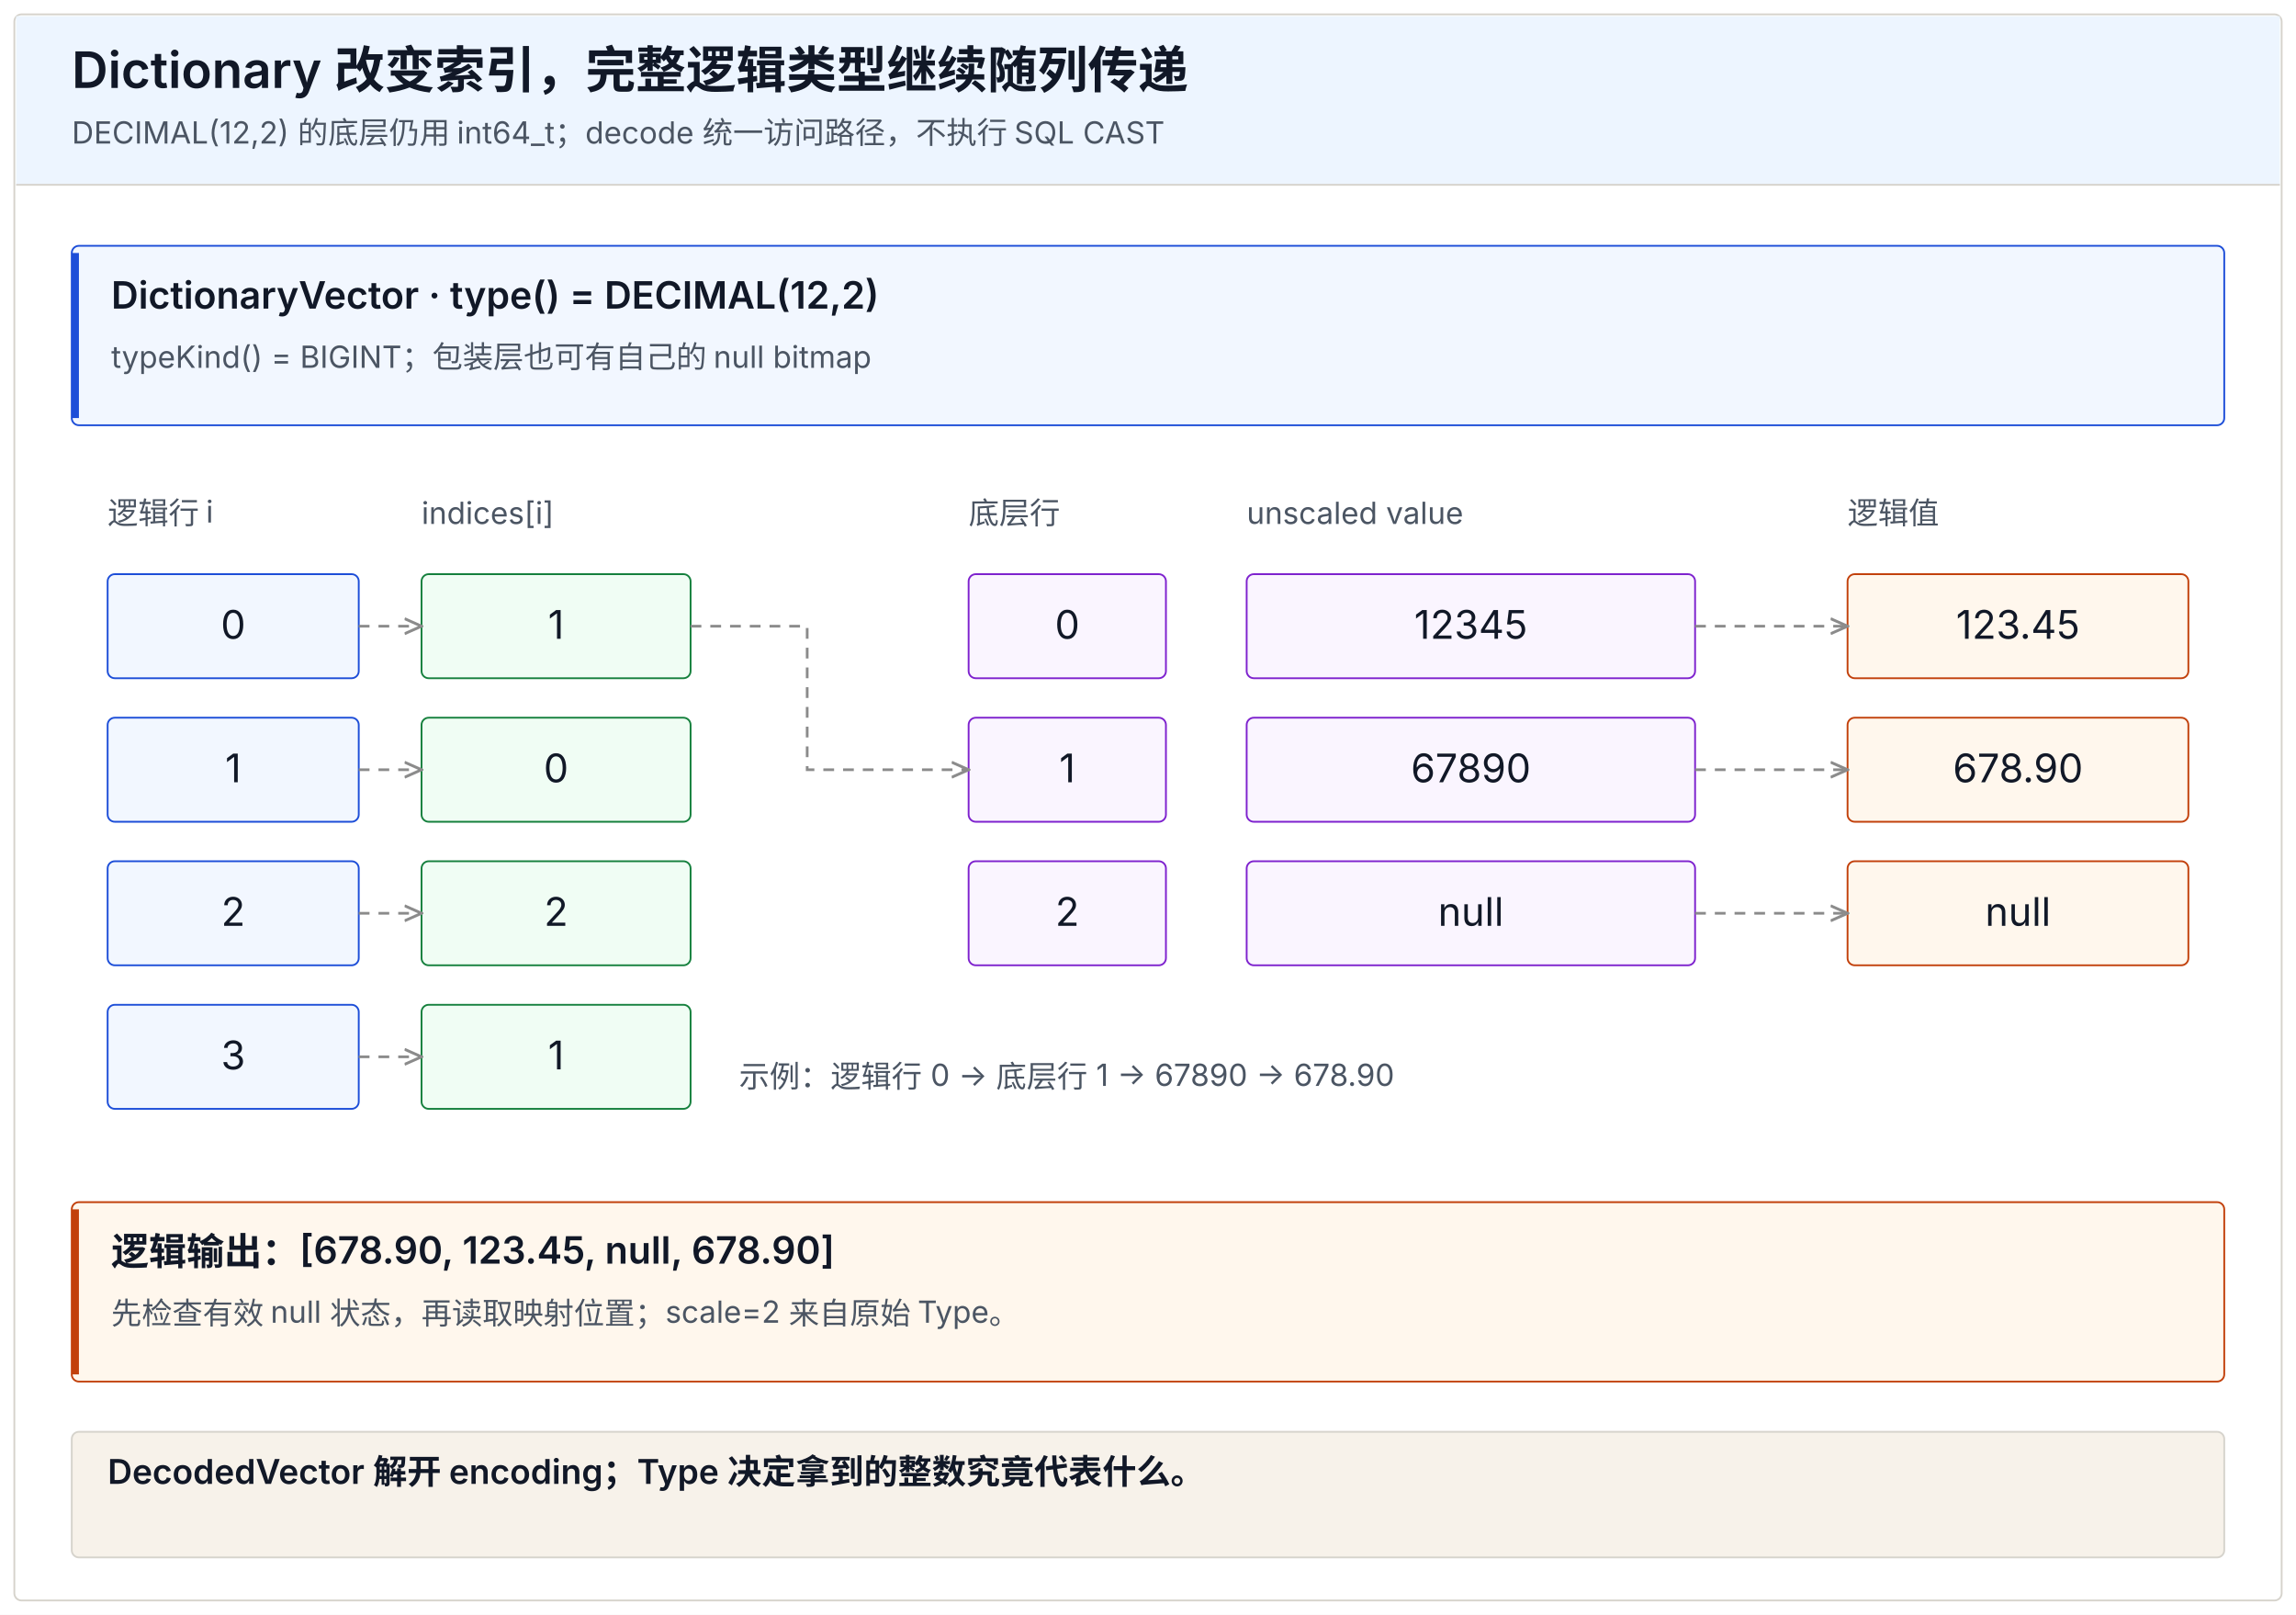
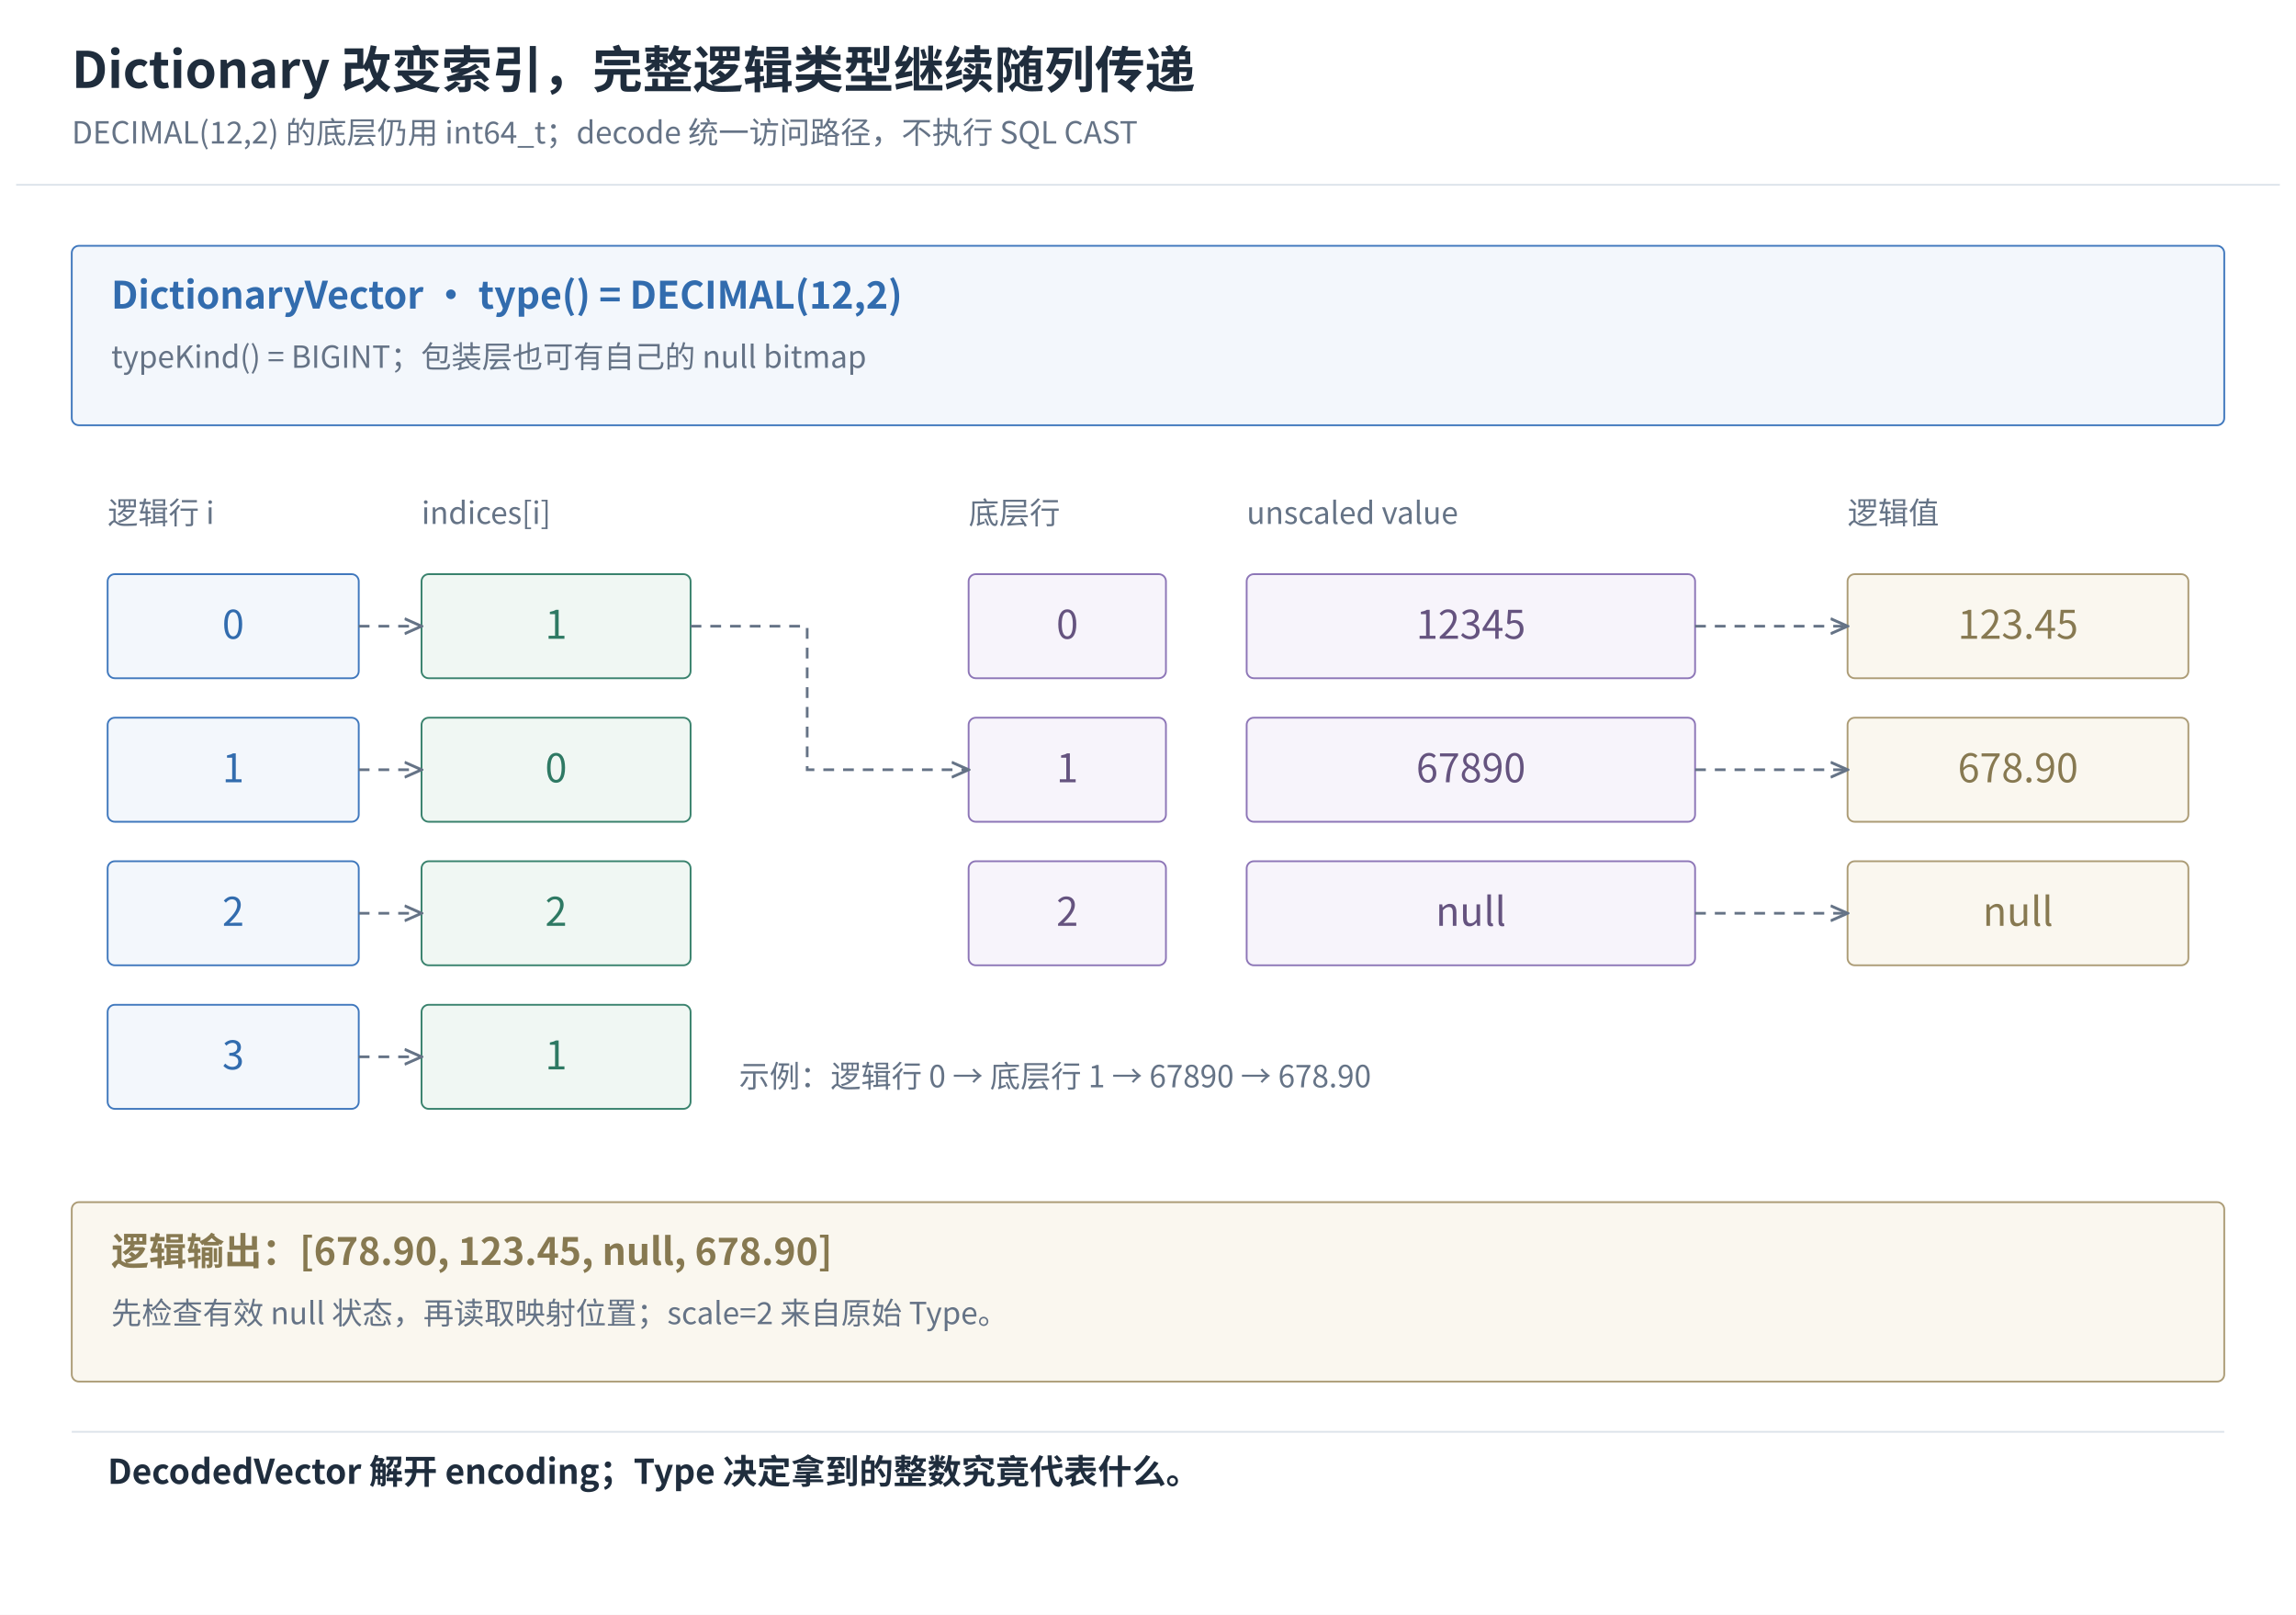
<svg xmlns="http://www.w3.org/2000/svg" width="1280" height="900" viewBox="0 0 1280 900" role="img" aria-labelledby="title desc">
  <defs>
    <marker id="arrow" viewBox="0 0 10 10" refX="9" refY="5" markerWidth="7" markerHeight="7" orient="auto-start-reverse">
-       <path d="M 0 1 L 9 5 L 0 9" fill="none" stroke="#8b8b8b" stroke-width="1.5" />
+       <path d="M 0 1 L 9 5 L 0 9" fill="none" stroke="#657386" stroke-width="1.5" />
    </marker>
  </defs>
  <rect x="0" y="0" width="1280" height="900" rx="0" fill="white" stroke="none" stroke-width="1" />
-   <rect x="8" y="8" width="1264" height="884" rx="4" fill="white" stroke="#d6d3cc" stroke-width="1" />
-   <rect x="9" y="9" width="1262" height="94" rx="0" fill="#edf5ff" stroke="none" stroke-width="1" />
-   <line x1="9" y1="103" x2="1271" y2="103" stroke="#d6d3cc" stroke-width="1" />
-   <text x="40" y="49" font-family="Inter, Noto Sans SC, Noto Sans CJK SC, Arial, sans-serif" fill="#111827" font-size="28" font-weight="600" text-anchor="start">Dictionary 改变索引，完整逻辑类型继续随列传递</text>
-   <text x="40" y="80" font-family="Inter, Noto Sans SC, Noto Sans CJK SC, Arial, sans-serif" fill="#4b5563" font-size="17" font-weight="400" text-anchor="start">DECIMAL(12,2) 的底层仍用 int64_t；decode 统一访问路径，不执行 SQL CAST</text>
-   <rect x="40" y="137" width="1200" height="100" rx="4" fill="#f2f7ff" stroke="#1d4ed8" stroke-width="1" />
-   <rect x="40" y="141" width="4" height="92" rx="0" fill="#1d4ed8" stroke="none" stroke-width="1" />
-   <text x="62" y="172" font-family="Inter, Noto Sans SC, Noto Sans CJK SC, Arial, sans-serif" fill="#111827" font-size="21" font-weight="600" text-anchor="start">DictionaryVector · type() = DECIMAL(12,2)</text>
-   <text x="62" y="205" font-family="Inter, Noto Sans SC, Noto Sans CJK SC, Arial, sans-serif" fill="#4b5563" font-size="17" font-weight="400" text-anchor="start">typeKind() = BIGINT；包装层也可有自己的 null bitmap</text>
-   <text x="60" y="292" font-family="Inter, Noto Sans SC, Noto Sans CJK SC, Arial, sans-serif" fill="#4b5563" font-size="17" font-weight="400" text-anchor="start">逻辑行 i</text>
-   <text x="235" y="292" font-family="Inter, Noto Sans SC, Noto Sans CJK SC, Arial, sans-serif" fill="#4b5563" font-size="17" font-weight="400" text-anchor="start">indices[i]</text>
-   <text x="540" y="292" font-family="Inter, Noto Sans SC, Noto Sans CJK SC, Arial, sans-serif" fill="#4b5563" font-size="17" font-weight="400" text-anchor="start">底层行</text>
-   <text x="695" y="292" font-family="Inter, Noto Sans SC, Noto Sans CJK SC, Arial, sans-serif" fill="#4b5563" font-size="17" font-weight="400" text-anchor="start">unscaled value</text>
-   <text x="1030" y="292" font-family="Inter, Noto Sans SC, Noto Sans CJK SC, Arial, sans-serif" fill="#4b5563" font-size="17" font-weight="400" text-anchor="start">逻辑值</text>
-   <rect x="60" y="320" width="140" height="58" rx="4" fill="#f2f7ff" stroke="#1d4ed8" stroke-width="1" />
-   <text x="130" y="356" font-family="Inter, Noto Sans SC, Noto Sans CJK SC, Arial, sans-serif" fill="#111827" font-size="22" font-weight="400" text-anchor="middle">0</text>
-   <rect x="235" y="320" width="150" height="58" rx="4" fill="#f0fdf4" stroke="#15803d" stroke-width="1" />
-   <text x="310" y="356" font-family="Inter, Noto Sans SC, Noto Sans CJK SC, Arial, sans-serif" fill="#111827" font-size="22" font-weight="400" text-anchor="middle">1</text>
-   <polyline points="200,349 235,349" fill="none" stroke="#8b8b8b" stroke-width="1.5" stroke-dasharray="6 5" marker-end="url(#arrow)" />
-   <rect x="60" y="400" width="140" height="58" rx="4" fill="#f2f7ff" stroke="#1d4ed8" stroke-width="1" />
-   <text x="130" y="436" font-family="Inter, Noto Sans SC, Noto Sans CJK SC, Arial, sans-serif" fill="#111827" font-size="22" font-weight="400" text-anchor="middle">1</text>
-   <rect x="235" y="400" width="150" height="58" rx="4" fill="#f0fdf4" stroke="#15803d" stroke-width="1" />
-   <text x="310" y="436" font-family="Inter, Noto Sans SC, Noto Sans CJK SC, Arial, sans-serif" fill="#111827" font-size="22" font-weight="400" text-anchor="middle">0</text>
-   <polyline points="200,429 235,429" fill="none" stroke="#8b8b8b" stroke-width="1.5" stroke-dasharray="6 5" marker-end="url(#arrow)" />
-   <rect x="60" y="480" width="140" height="58" rx="4" fill="#f2f7ff" stroke="#1d4ed8" stroke-width="1" />
-   <text x="130" y="516" font-family="Inter, Noto Sans SC, Noto Sans CJK SC, Arial, sans-serif" fill="#111827" font-size="22" font-weight="400" text-anchor="middle">2</text>
-   <rect x="235" y="480" width="150" height="58" rx="4" fill="#f0fdf4" stroke="#15803d" stroke-width="1" />
-   <text x="310" y="516" font-family="Inter, Noto Sans SC, Noto Sans CJK SC, Arial, sans-serif" fill="#111827" font-size="22" font-weight="400" text-anchor="middle">2</text>
-   <polyline points="200,509 235,509" fill="none" stroke="#8b8b8b" stroke-width="1.5" stroke-dasharray="6 5" marker-end="url(#arrow)" />
-   <rect x="60" y="560" width="140" height="58" rx="4" fill="#f2f7ff" stroke="#1d4ed8" stroke-width="1" />
-   <text x="130" y="596" font-family="Inter, Noto Sans SC, Noto Sans CJK SC, Arial, sans-serif" fill="#111827" font-size="22" font-weight="400" text-anchor="middle">3</text>
-   <rect x="235" y="560" width="150" height="58" rx="4" fill="#f0fdf4" stroke="#15803d" stroke-width="1" />
-   <text x="310" y="596" font-family="Inter, Noto Sans SC, Noto Sans CJK SC, Arial, sans-serif" fill="#111827" font-size="22" font-weight="400" text-anchor="middle">1</text>
-   <polyline points="200,589 235,589" fill="none" stroke="#8b8b8b" stroke-width="1.5" stroke-dasharray="6 5" marker-end="url(#arrow)" />
-   <rect x="540" y="320" width="110" height="58" rx="4" fill="#faf5ff" stroke="#7e22ce" stroke-width="1" />
-   <text x="595" y="356" font-family="Inter, Noto Sans SC, Noto Sans CJK SC, Arial, sans-serif" fill="#111827" font-size="22" font-weight="400" text-anchor="middle">0</text>
-   <rect x="695" y="320" width="250" height="58" rx="4" fill="#faf5ff" stroke="#7e22ce" stroke-width="1" />
-   <text x="820" y="356" font-family="Inter, Noto Sans SC, Noto Sans CJK SC, Arial, sans-serif" fill="#111827" font-size="22" font-weight="400" text-anchor="middle">12345</text>
-   <rect x="1030" y="320" width="190" height="58" rx="4" fill="#fff7ed" stroke="#c2410c" stroke-width="1" />
-   <text x="1125" y="356" font-family="Inter, Noto Sans SC, Noto Sans CJK SC, Arial, sans-serif" fill="#111827" font-size="22" font-weight="400" text-anchor="middle">123.45</text>
-   <polyline points="945,349 1030,349" fill="none" stroke="#8b8b8b" stroke-width="1.5" stroke-dasharray="6 5" marker-end="url(#arrow)" />
-   <rect x="540" y="400" width="110" height="58" rx="4" fill="#faf5ff" stroke="#7e22ce" stroke-width="1" />
-   <text x="595" y="436" font-family="Inter, Noto Sans SC, Noto Sans CJK SC, Arial, sans-serif" fill="#111827" font-size="22" font-weight="400" text-anchor="middle">1</text>
-   <rect x="695" y="400" width="250" height="58" rx="4" fill="#faf5ff" stroke="#7e22ce" stroke-width="1" />
-   <text x="820" y="436" font-family="Inter, Noto Sans SC, Noto Sans CJK SC, Arial, sans-serif" fill="#111827" font-size="22" font-weight="400" text-anchor="middle">67890</text>
-   <rect x="1030" y="400" width="190" height="58" rx="4" fill="#fff7ed" stroke="#c2410c" stroke-width="1" />
-   <text x="1125" y="436" font-family="Inter, Noto Sans SC, Noto Sans CJK SC, Arial, sans-serif" fill="#111827" font-size="22" font-weight="400" text-anchor="middle">678.90</text>
-   <polyline points="945,429 1030,429" fill="none" stroke="#8b8b8b" stroke-width="1.5" stroke-dasharray="6 5" marker-end="url(#arrow)" />
-   <rect x="540" y="480" width="110" height="58" rx="4" fill="#faf5ff" stroke="#7e22ce" stroke-width="1" />
-   <text x="595" y="516" font-family="Inter, Noto Sans SC, Noto Sans CJK SC, Arial, sans-serif" fill="#111827" font-size="22" font-weight="400" text-anchor="middle">2</text>
-   <rect x="695" y="480" width="250" height="58" rx="4" fill="#faf5ff" stroke="#7e22ce" stroke-width="1" />
-   <text x="820" y="516" font-family="Inter, Noto Sans SC, Noto Sans CJK SC, Arial, sans-serif" fill="#111827" font-size="22" font-weight="400" text-anchor="middle">null</text>
-   <rect x="1030" y="480" width="190" height="58" rx="4" fill="#fff7ed" stroke="#c2410c" stroke-width="1" />
-   <text x="1125" y="516" font-family="Inter, Noto Sans SC, Noto Sans CJK SC, Arial, sans-serif" fill="#111827" font-size="22" font-weight="400" text-anchor="middle">null</text>
-   <polyline points="945,509 1030,509" fill="none" stroke="#8b8b8b" stroke-width="1.5" stroke-dasharray="6 5" marker-end="url(#arrow)" />
-   <polyline points="385,349 450,349 450,429 540,429" fill="none" stroke="#8b8b8b" stroke-width="1.5" stroke-dasharray="6 5" marker-end="url(#arrow)" />
-   <text x="412" y="606" font-family="Inter, Noto Sans SC, Noto Sans CJK SC, Arial, sans-serif" fill="#4b5563" font-size="17" font-weight="400" text-anchor="start">示例：逻辑行 0 → 底层行 1 → 67890 → 678.90</text>
-   <rect x="40" y="670" width="1200" height="100" rx="4" fill="#fff7ed" stroke="#c2410c" stroke-width="1" />
-   <rect x="40" y="674" width="4" height="92" rx="0" fill="#c2410c" stroke="none" stroke-width="1" />
-   <text x="62" y="705" font-family="Inter, Noto Sans SC, Noto Sans CJK SC, Arial, sans-serif" fill="#111827" font-size="21" font-weight="600" text-anchor="start">逻辑输出：[678.90, 123.45, null, 678.90]</text>
-   <text x="62" y="738" font-family="Inter, Noto Sans SC, Noto Sans CJK SC, Arial, sans-serif" fill="#4b5563" font-size="17" font-weight="400" text-anchor="start">先检查有效 null 状态，再读取映射位置；scale=2 来自原始 Type。</text>
-   <rect x="40" y="798" width="1200" height="70" rx="4" fill="#f7f2ea" stroke="#d6d3cc" stroke-width="1" />
-   <text x="60" y="827" font-family="Inter, Noto Sans SC, Noto Sans CJK SC, Arial, sans-serif" fill="#111827" font-size="19" font-weight="600" text-anchor="start">DecodedVector 解开 encoding；Type 决定拿到的整数究竟代表什么。</text>
+   <rect x="8" y="8" width="1264" height="884" rx="4" fill="white" stroke="none" stroke-width="1" />
+   <rect x="9" y="9" width="1262" height="94" rx="0" fill="#ffffff" stroke="none" stroke-width="1" />
+   <line x1="9" y1="103" x2="1271" y2="103" stroke="#dce3ea" stroke-width="1" />
+   <text x="40" y="49" font-family="Noto Sans SC, Noto Sans CJK SC, Inter, Arial, sans-serif" fill="#1f2d3d" font-size="28" font-weight="600" text-anchor="start">Dictionary 改变索引，完整逻辑类型继续随列传递</text>
+   <text x="40" y="80" font-family="Noto Sans SC, Noto Sans CJK SC, Inter, Arial, sans-serif" fill="#657386" font-size="17" font-weight="400" text-anchor="start">DECIMAL(12,2) 的底层仍用 int64_t；decode 统一访问路径，不执行 SQL CAST</text>
+   <rect x="40" y="137" width="1200" height="100" rx="4" fill="#f3f7fc" stroke="#4078bd" stroke-width="1" />
+   <rect x="40" y="141" width="4" height="92" rx="0" fill="none" stroke="none" stroke-width="1" />
+   <text x="62" y="172" font-family="Noto Sans SC, Noto Sans CJK SC, Inter, Arial, sans-serif" fill="#326cae" font-size="21" font-weight="600" text-anchor="start">DictionaryVector · type() = DECIMAL(12,2)</text>
+   <text x="62" y="205" font-family="Noto Sans SC, Noto Sans CJK SC, Inter, Arial, sans-serif" fill="#657386" font-size="17" font-weight="400" text-anchor="start">typeKind() = BIGINT；包装层也可有自己的 null bitmap</text>
+   <text x="60" y="292" font-family="Noto Sans SC, Noto Sans CJK SC, Inter, Arial, sans-serif" fill="#657386" font-size="17" font-weight="400" text-anchor="start">逻辑行 i</text>
+   <text x="235" y="292" font-family="Noto Sans SC, Noto Sans CJK SC, Inter, Arial, sans-serif" fill="#657386" font-size="17" font-weight="400" text-anchor="start">indices[i]</text>
+   <text x="540" y="292" font-family="Noto Sans SC, Noto Sans CJK SC, Inter, Arial, sans-serif" fill="#657386" font-size="17" font-weight="400" text-anchor="start">底层行</text>
+   <text x="695" y="292" font-family="Noto Sans SC, Noto Sans CJK SC, Inter, Arial, sans-serif" fill="#657386" font-size="17" font-weight="400" text-anchor="start">unscaled value</text>
+   <text x="1030" y="292" font-family="Noto Sans SC, Noto Sans CJK SC, Inter, Arial, sans-serif" fill="#657386" font-size="17" font-weight="400" text-anchor="start">逻辑值</text>
+   <rect x="60" y="320" width="140" height="58" rx="4" fill="#f3f7fc" stroke="#4078bd" stroke-width="1" />
+   <text x="130" y="356" font-family="Noto Sans SC, Noto Sans CJK SC, Inter, Arial, sans-serif" fill="#326cae" font-size="22" font-weight="400" text-anchor="middle">0</text>
+   <rect x="235" y="320" width="150" height="58" rx="4" fill="#f0f7f3" stroke="#39826d" stroke-width="1" />
+   <text x="310" y="356" font-family="Noto Sans SC, Noto Sans CJK SC, Inter, Arial, sans-serif" fill="#2e7963" font-size="22" font-weight="400" text-anchor="middle">1</text>
+   <polyline points="200,349 235,349" fill="none" stroke="#657386" stroke-width="1.5" stroke-dasharray="6 5" marker-end="url(#arrow)" />
+   <rect x="60" y="400" width="140" height="58" rx="4" fill="#f3f7fc" stroke="#4078bd" stroke-width="1" />
+   <text x="130" y="436" font-family="Noto Sans SC, Noto Sans CJK SC, Inter, Arial, sans-serif" fill="#326cae" font-size="22" font-weight="400" text-anchor="middle">1</text>
+   <rect x="235" y="400" width="150" height="58" rx="4" fill="#f0f7f3" stroke="#39826d" stroke-width="1" />
+   <text x="310" y="436" font-family="Noto Sans SC, Noto Sans CJK SC, Inter, Arial, sans-serif" fill="#2e7963" font-size="22" font-weight="400" text-anchor="middle">0</text>
+   <polyline points="200,429 235,429" fill="none" stroke="#657386" stroke-width="1.5" stroke-dasharray="6 5" marker-end="url(#arrow)" />
+   <rect x="60" y="480" width="140" height="58" rx="4" fill="#f3f7fc" stroke="#4078bd" stroke-width="1" />
+   <text x="130" y="516" font-family="Noto Sans SC, Noto Sans CJK SC, Inter, Arial, sans-serif" fill="#326cae" font-size="22" font-weight="400" text-anchor="middle">2</text>
+   <rect x="235" y="480" width="150" height="58" rx="4" fill="#f0f7f3" stroke="#39826d" stroke-width="1" />
+   <text x="310" y="516" font-family="Noto Sans SC, Noto Sans CJK SC, Inter, Arial, sans-serif" fill="#2e7963" font-size="22" font-weight="400" text-anchor="middle">2</text>
+   <polyline points="200,509 235,509" fill="none" stroke="#657386" stroke-width="1.5" stroke-dasharray="6 5" marker-end="url(#arrow)" />
+   <rect x="60" y="560" width="140" height="58" rx="4" fill="#f3f7fc" stroke="#4078bd" stroke-width="1" />
+   <text x="130" y="596" font-family="Noto Sans SC, Noto Sans CJK SC, Inter, Arial, sans-serif" fill="#326cae" font-size="22" font-weight="400" text-anchor="middle">3</text>
+   <rect x="235" y="560" width="150" height="58" rx="4" fill="#f0f7f3" stroke="#39826d" stroke-width="1" />
+   <text x="310" y="596" font-family="Noto Sans SC, Noto Sans CJK SC, Inter, Arial, sans-serif" fill="#2e7963" font-size="22" font-weight="400" text-anchor="middle">1</text>
+   <polyline points="200,589 235,589" fill="none" stroke="#657386" stroke-width="1.5" stroke-dasharray="6 5" marker-end="url(#arrow)" />
+   <rect x="540" y="320" width="110" height="58" rx="4" fill="#f7f4fb" stroke="#8d76b7" stroke-width="1" />
+   <text x="595" y="356" font-family="Noto Sans SC, Noto Sans CJK SC, Inter, Arial, sans-serif" fill="#65537f" font-size="22" font-weight="400" text-anchor="middle">0</text>
+   <rect x="695" y="320" width="250" height="58" rx="4" fill="#f7f4fb" stroke="#8d76b7" stroke-width="1" />
+   <text x="820" y="356" font-family="Noto Sans SC, Noto Sans CJK SC, Inter, Arial, sans-serif" fill="#65537f" font-size="22" font-weight="400" text-anchor="middle">12345</text>
+   <rect x="1030" y="320" width="190" height="58" rx="4" fill="#faf7ef" stroke="#ac9c76" stroke-width="1" />
+   <text x="1125" y="356" font-family="Noto Sans SC, Noto Sans CJK SC, Inter, Arial, sans-serif" fill="#877951" font-size="22" font-weight="400" text-anchor="middle">123.45</text>
+   <polyline points="945,349 1030,349" fill="none" stroke="#657386" stroke-width="1.5" stroke-dasharray="6 5" marker-end="url(#arrow)" />
+   <rect x="540" y="400" width="110" height="58" rx="4" fill="#f7f4fb" stroke="#8d76b7" stroke-width="1" />
+   <text x="595" y="436" font-family="Noto Sans SC, Noto Sans CJK SC, Inter, Arial, sans-serif" fill="#65537f" font-size="22" font-weight="400" text-anchor="middle">1</text>
+   <rect x="695" y="400" width="250" height="58" rx="4" fill="#f7f4fb" stroke="#8d76b7" stroke-width="1" />
+   <text x="820" y="436" font-family="Noto Sans SC, Noto Sans CJK SC, Inter, Arial, sans-serif" fill="#65537f" font-size="22" font-weight="400" text-anchor="middle">67890</text>
+   <rect x="1030" y="400" width="190" height="58" rx="4" fill="#faf7ef" stroke="#ac9c76" stroke-width="1" />
+   <text x="1125" y="436" font-family="Noto Sans SC, Noto Sans CJK SC, Inter, Arial, sans-serif" fill="#877951" font-size="22" font-weight="400" text-anchor="middle">678.90</text>
+   <polyline points="945,429 1030,429" fill="none" stroke="#657386" stroke-width="1.5" stroke-dasharray="6 5" marker-end="url(#arrow)" />
+   <rect x="540" y="480" width="110" height="58" rx="4" fill="#f7f4fb" stroke="#8d76b7" stroke-width="1" />
+   <text x="595" y="516" font-family="Noto Sans SC, Noto Sans CJK SC, Inter, Arial, sans-serif" fill="#65537f" font-size="22" font-weight="400" text-anchor="middle">2</text>
+   <rect x="695" y="480" width="250" height="58" rx="4" fill="#f7f4fb" stroke="#8d76b7" stroke-width="1" />
+   <text x="820" y="516" font-family="Noto Sans SC, Noto Sans CJK SC, Inter, Arial, sans-serif" fill="#65537f" font-size="22" font-weight="400" text-anchor="middle">null</text>
+   <rect x="1030" y="480" width="190" height="58" rx="4" fill="#faf7ef" stroke="#ac9c76" stroke-width="1" />
+   <text x="1125" y="516" font-family="Noto Sans SC, Noto Sans CJK SC, Inter, Arial, sans-serif" fill="#877951" font-size="22" font-weight="400" text-anchor="middle">null</text>
+   <polyline points="945,509 1030,509" fill="none" stroke="#657386" stroke-width="1.5" stroke-dasharray="6 5" marker-end="url(#arrow)" />
+   <polyline points="385,349 450,349 450,429 540,429" fill="none" stroke="#657386" stroke-width="1.5" stroke-dasharray="6 5" marker-end="url(#arrow)" />
+   <text x="412" y="606" font-family="Noto Sans SC, Noto Sans CJK SC, Inter, Arial, sans-serif" fill="#657386" font-size="17" font-weight="400" text-anchor="start">示例：逻辑行 0 → 底层行 1 → 67890 → 678.90</text>
+   <rect x="40" y="670" width="1200" height="100" rx="4" fill="#faf7ef" stroke="#ac9c76" stroke-width="1" />
+   <rect x="40" y="674" width="4" height="92" rx="0" fill="none" stroke="none" stroke-width="1" />
+   <text x="62" y="705" font-family="Noto Sans SC, Noto Sans CJK SC, Inter, Arial, sans-serif" fill="#877951" font-size="21" font-weight="600" text-anchor="start">逻辑输出：[678.90, 123.45, null, 678.90]</text>
+   <text x="62" y="738" font-family="Noto Sans SC, Noto Sans CJK SC, Inter, Arial, sans-serif" fill="#657386" font-size="17" font-weight="400" text-anchor="start">先检查有效 null 状态，再读取映射位置；scale=2 来自原始 Type。</text>
+   <rect x="40" y="798" width="1200" height="70" rx="4" fill="#ffffff" stroke="none" stroke-width="1" />
+   <line x1="40.0" y1="798.0" x2="1240.0" y2="798.0" stroke="#dce3ea" stroke-width="1" data-style-decoration="summary-divider" />
+   <text x="60" y="827" font-family="Noto Sans SC, Noto Sans CJK SC, Inter, Arial, sans-serif" fill="#1f2d3d" font-size="19" font-weight="600" text-anchor="start">DecodedVector 解开 encoding；Type 决定拿到的整数究竟代表什么。</text>
</svg>
